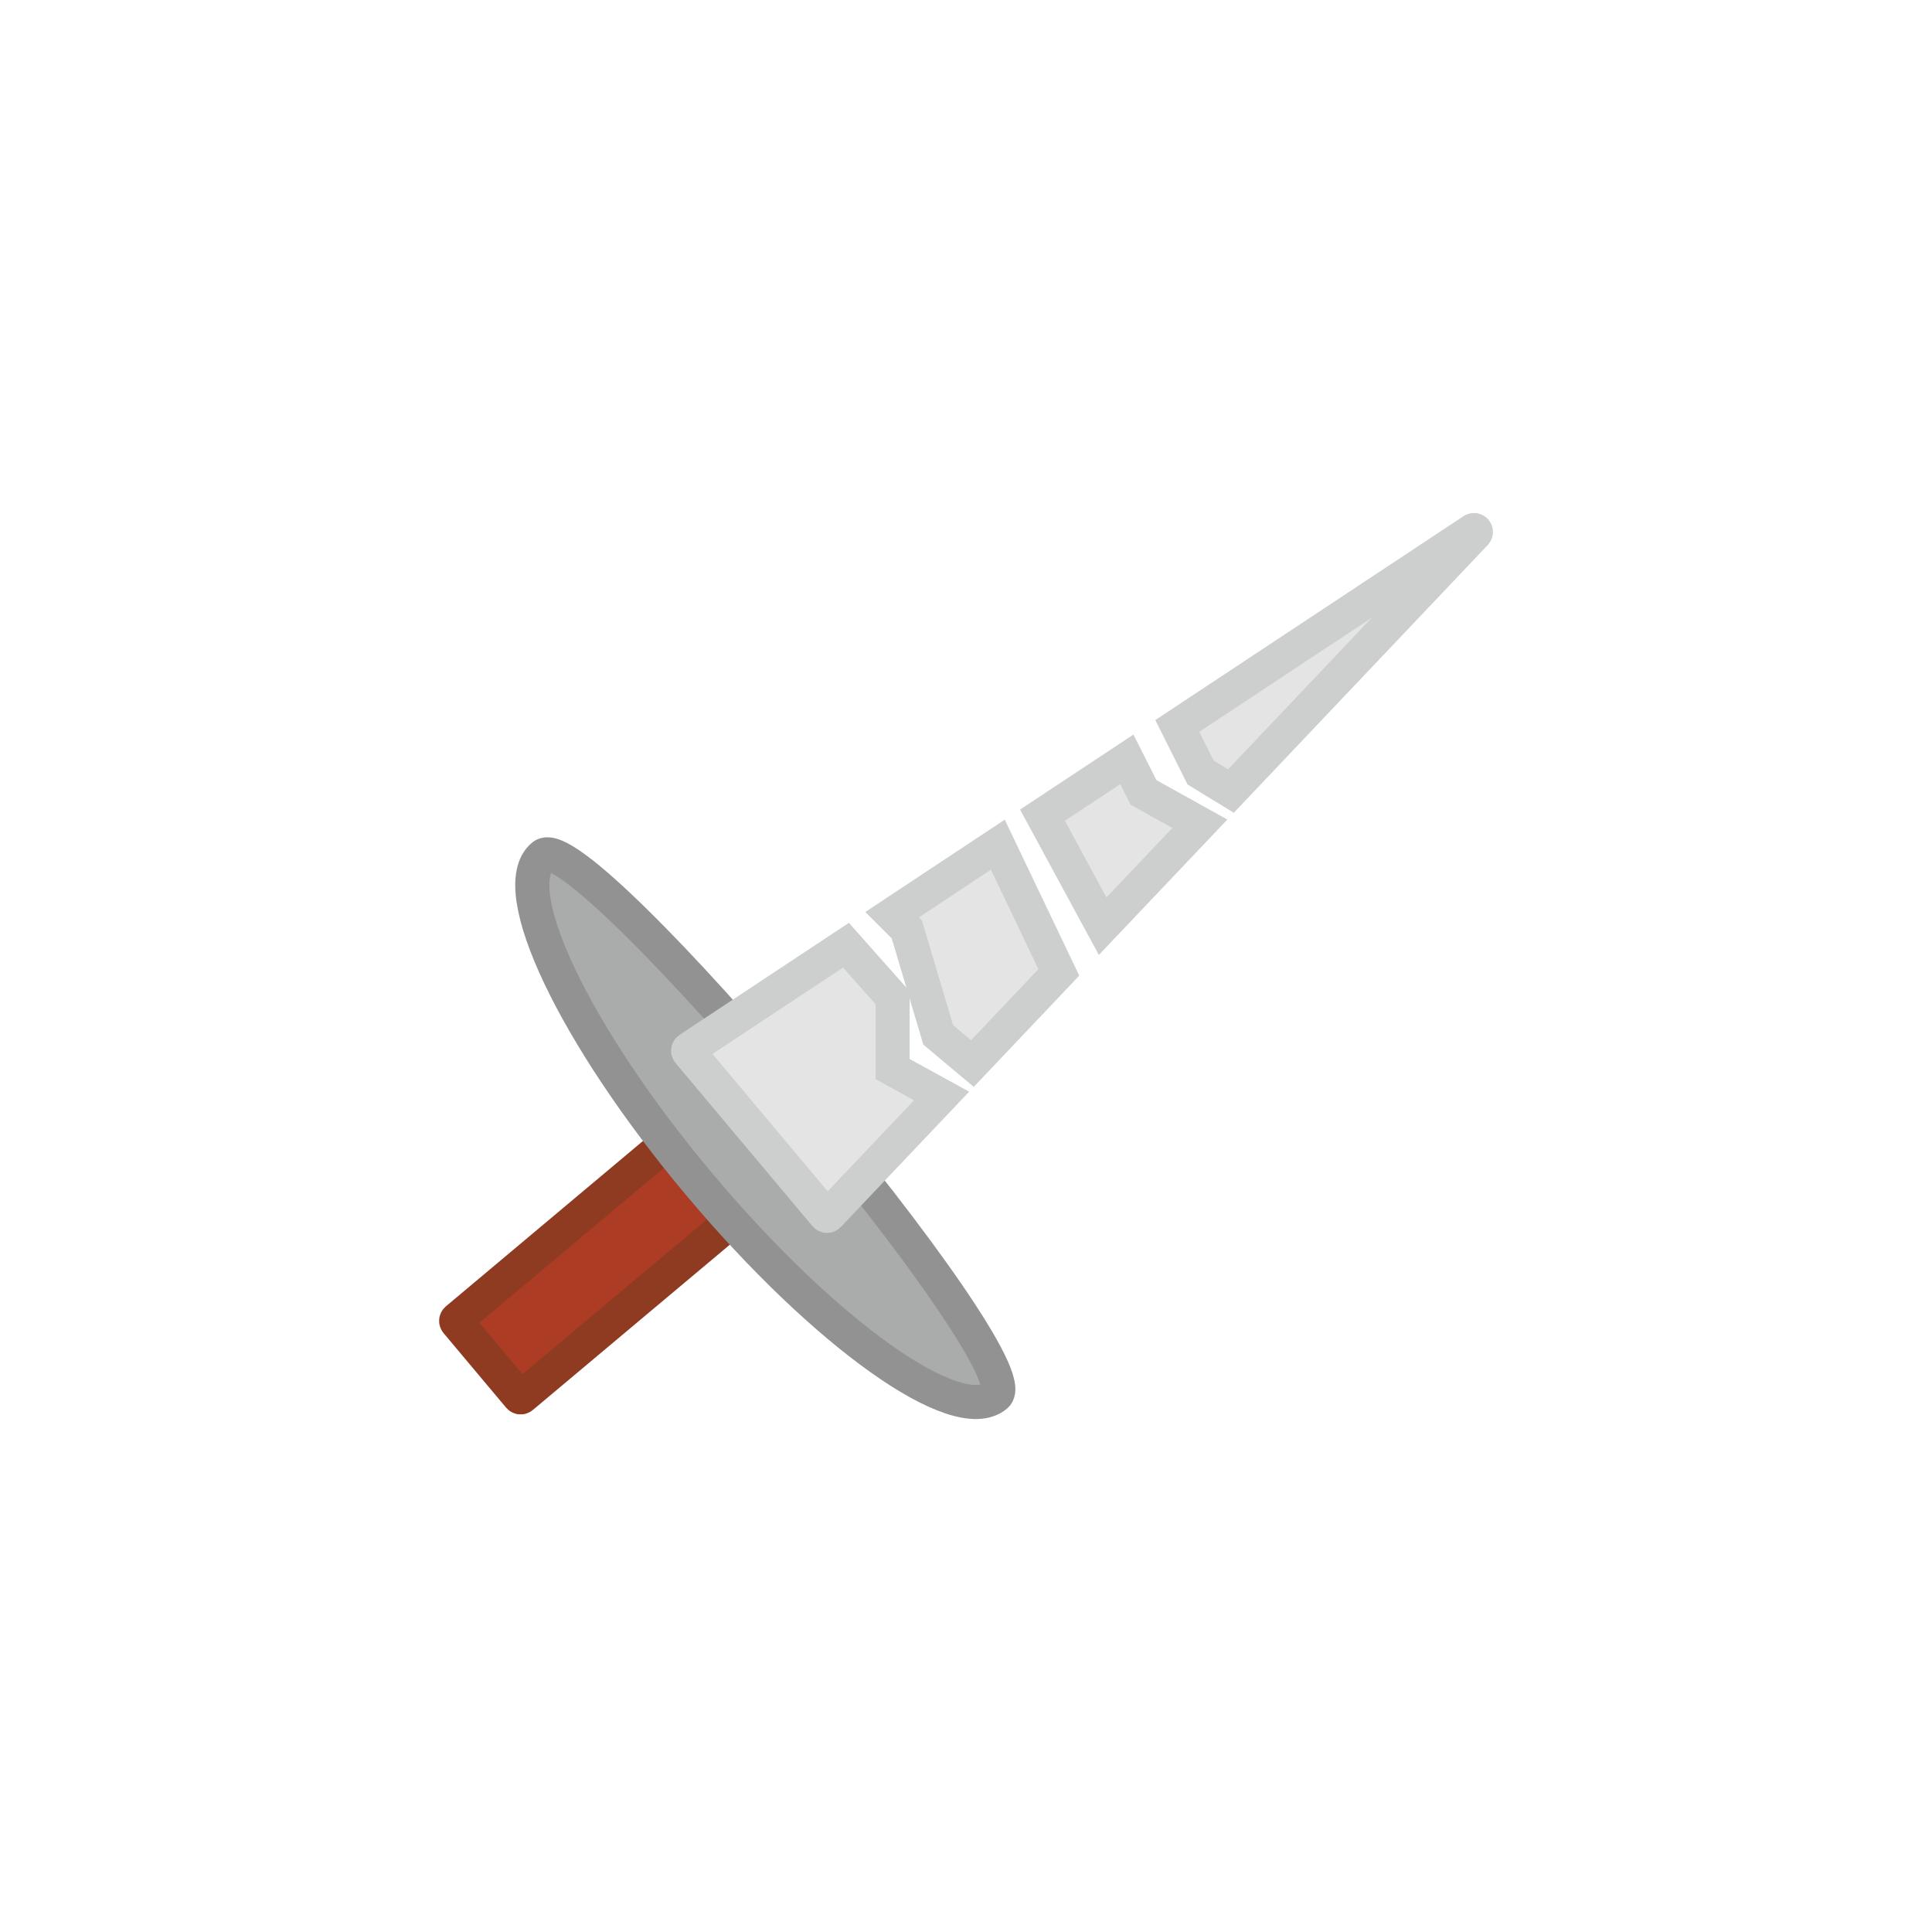
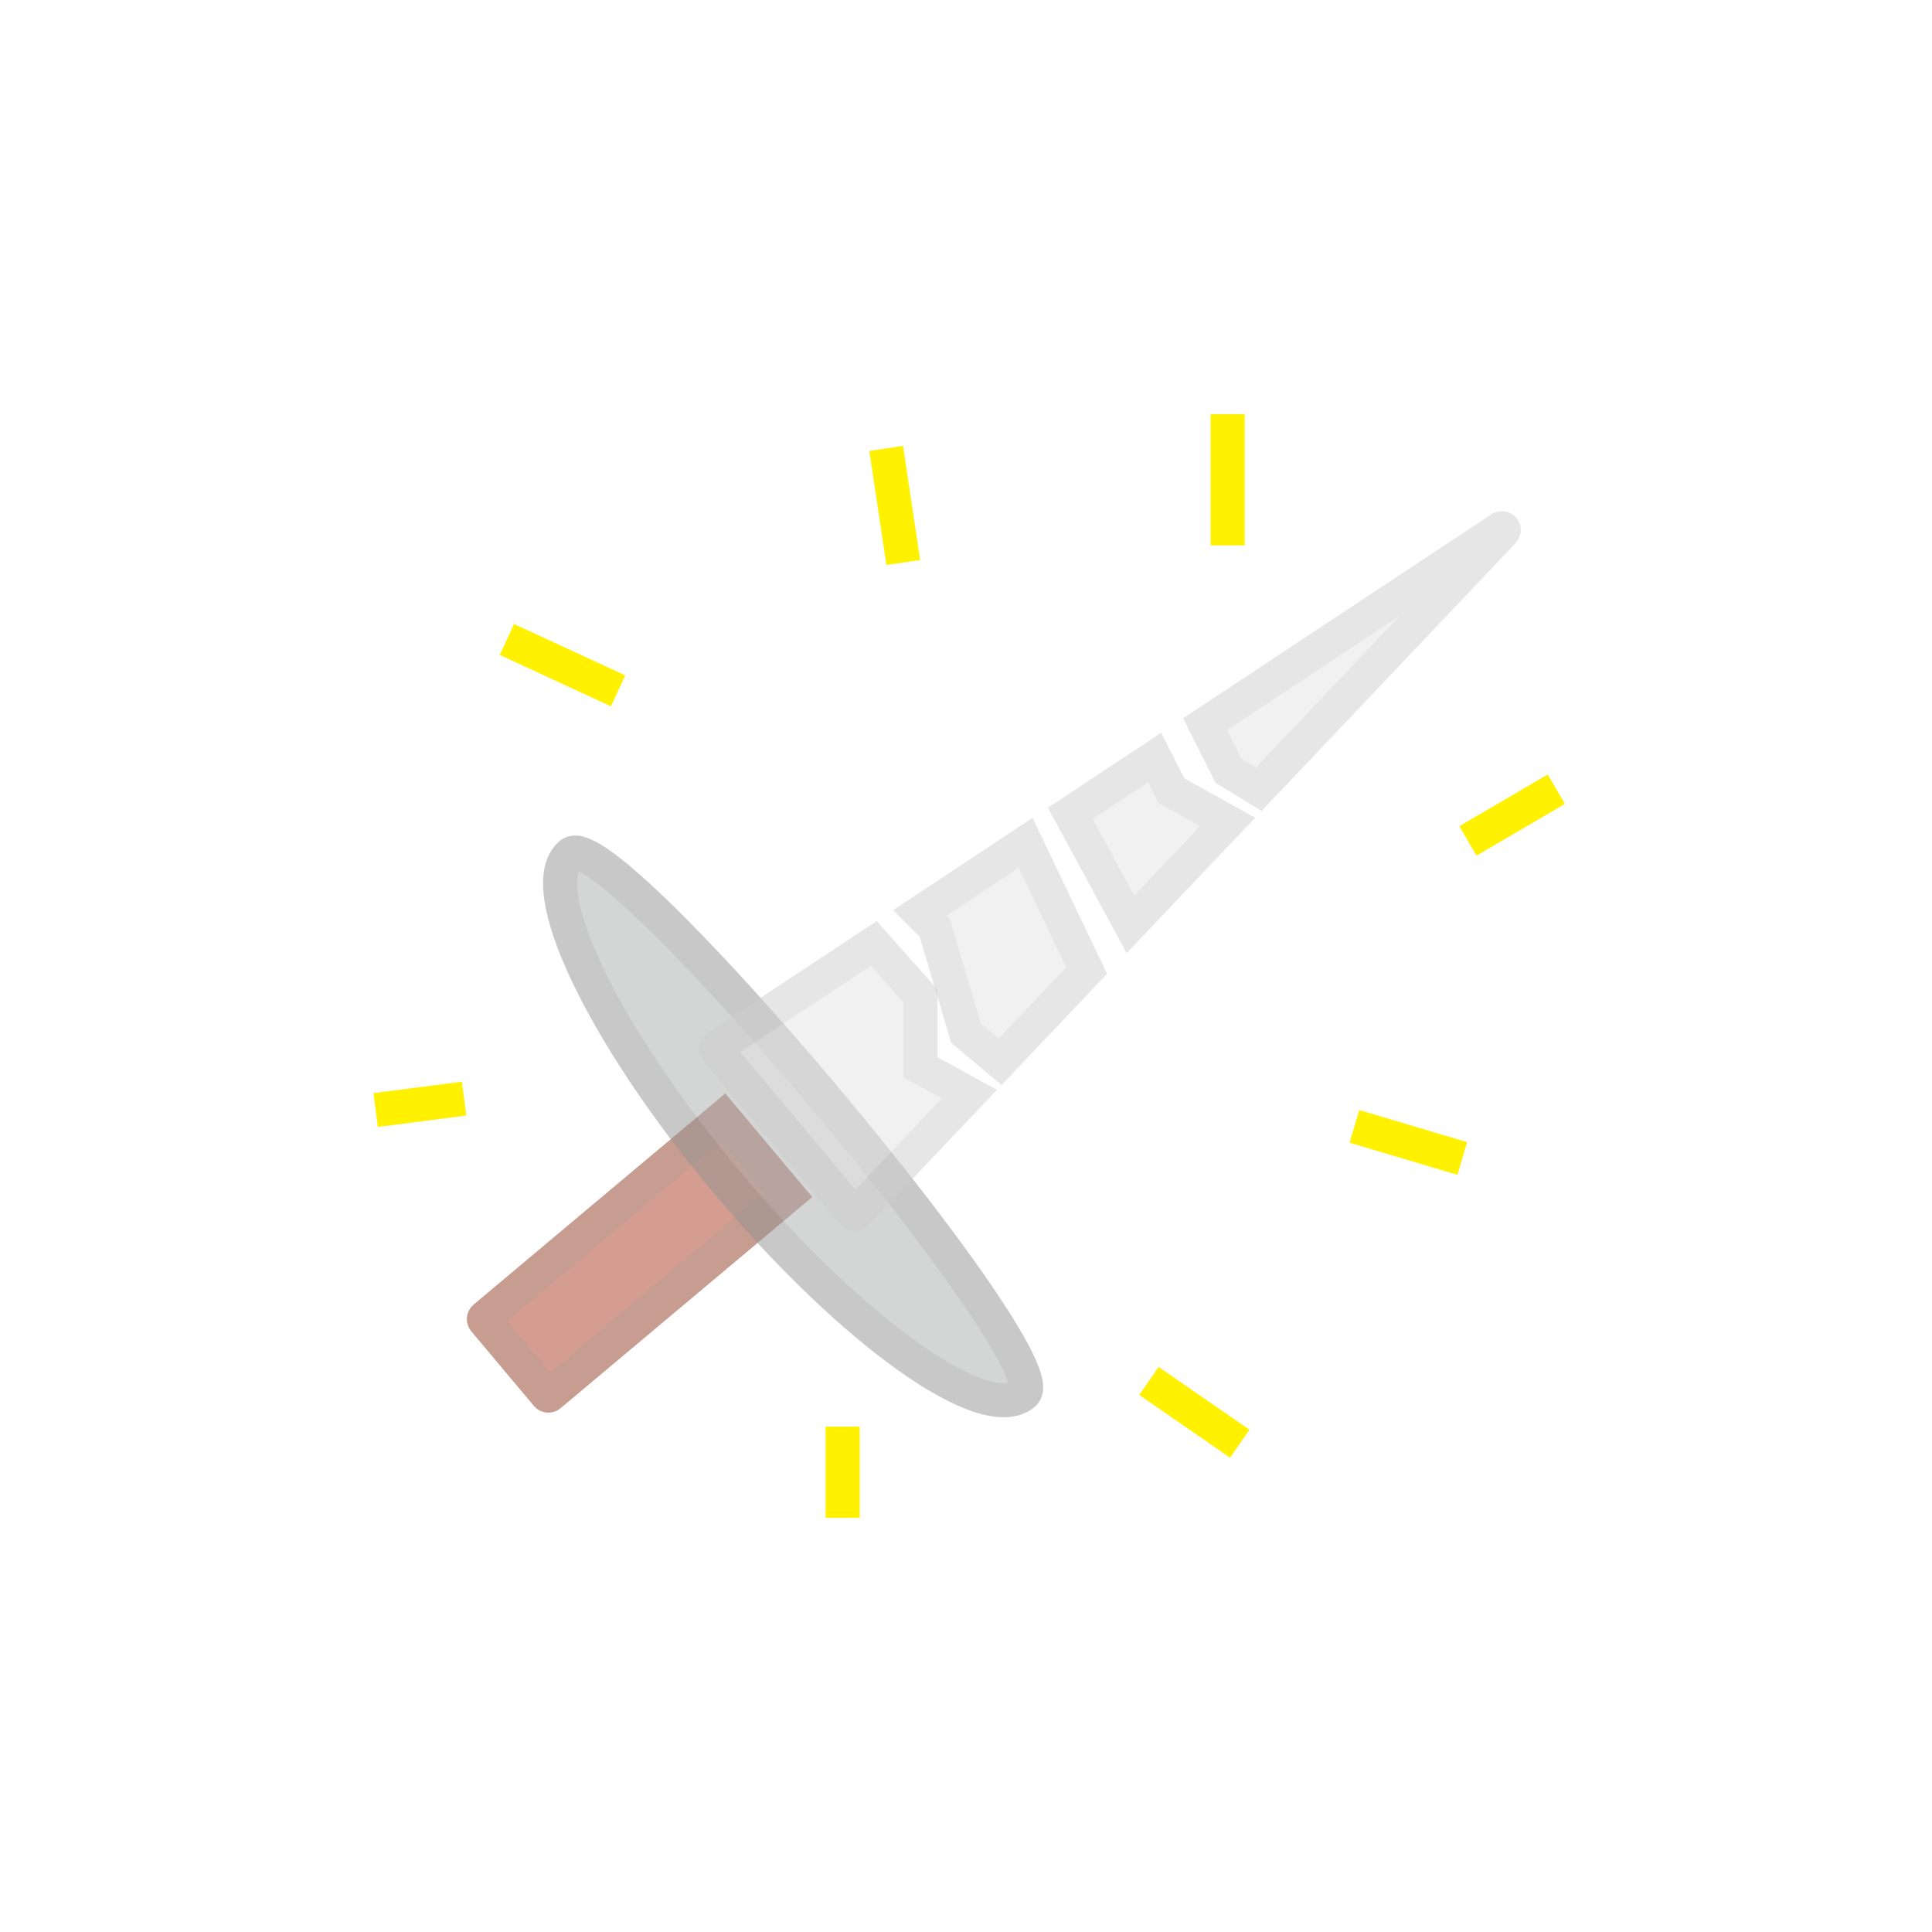
<svg xmlns="http://www.w3.org/2000/svg" id="_图层_1" data-name="图层_1" version="1.1" viewBox="0 0 283.46 283.46">
  <defs>
    <style>
      .st0 {
-         fill: #ac3c23;
-         stroke: #8e3b22;
+         fill: #aaabab;
+         stroke: #929292;
      }

-       .st0, .st1, .st2 {
+       .st0, .st1, .st2, .st3 {
        stroke-miterlimit: 10;
        stroke-width: 5px;
      }

+       .st0, .st2, .st3 {
+         opacity: .5;
+       }
+ 
      .st1 {
+         fill: none;
+         stroke: #fff100;
+       }
+ 
+       .st2 {
        fill: #e4e4e5;
        stroke: #cdcece;
      }

-       .st2 {
-         fill: #aaabab;
-         stroke: #929292;
+       .st3 {
+         fill: #ac3c23;
+         stroke: #8e3b22;
      }
    </style>
  </defs>
-   <path class="st0" d="M81.76,161.68h14.85v45.7c0,.16-.13.28-.28.28h-14.29c-.16,0-.28-.13-.28-.28v-45.7h0Z" transform="translate(173.33 -2.35) rotate(50)" />
-   <path class="st2" d="M146.13,204.76c-5.68,4.77-25.16-9.1-43.52-30.98-18.35-21.87-28.63-43.47-22.95-48.23,5.68-4.77,72.15,74.44,66.47,79.21Z" />
-   <path class="st1" d="M130.96,156.85l7.19,3.95-16.61,17.51c-.11.12-.31.12-.42-.01l-20.1-23.96c-.11-.13-.08-.33.06-.42l23.04-15.24,6.84,7.71v10.46Z" />
-   <polygon class="st1" points="146.4 123.93 155.35 142.67 142.67 156.04 137.65 151.83 133.05 136.36 130.89 134.2 146.4 123.93" />
-   <polygon class="st1" points="176.04 120.86 161.78 135.89 152.95 119.6 165.33 111.41 167.78 116.27 176.04 120.86" />
-   <path class="st1" d="M216.47,78.24l-35.87,37.82-4.45-2.72-3.42-6.83,43.38-28.7c.28-.18.59.19.36.43Z" />
+   <path class="st3" d="M85.84,161.42h14.85v45.7c0,.16-.13.28-.28.28h-14.29c-.16,0-.28-.13-.28-.28v-45.7h0Z" transform="translate(174.58 -5.57) rotate(50)" />
+   <path class="st0" d="M150.21,204.5c-5.68,4.77-25.16-9.1-43.52-30.98-18.35-21.87-28.63-43.47-22.95-48.23,5.68-4.77,72.15,74.44,66.47,79.21Z" />
+   <path class="st2" d="M135.04,156.58l7.19,3.95-16.61,17.51c-.11.12-.31.12-.42-.01l-20.1-23.96c-.11-.13-.08-.33.06-.42l23.04-15.24,6.84,7.71v10.46Z" />
+   <polygon class="st2" points="150.48 123.66 159.43 142.4 146.75 155.77 141.73 151.56 137.13 136.09 134.97 133.93 150.48 123.66" />
+   <polygon class="st2" points="180.12 120.59 165.86 135.62 157.03 119.33 169.41 111.14 171.86 116 180.12 120.59" />
+   <path class="st2" d="M220.55,77.97l-35.87,37.82-4.45-2.72-3.42-6.83,43.38-28.7c.28-.18.59.19.36.43Z" />
+   <line class="st1" x1="123.63" y1="209.31" x2="123.63" y2="222.69" />
+   <line class="st1" x1="168.57" y1="202.61" x2="181.9" y2="211.82" />
+   <line class="st1" x1="198.72" y1="165.26" x2="214.54" y2="169.97" />
+   <line class="st1" x1="215.37" y1="123.38" x2="228.34" y2="115.79" />
+   <line class="st1" x1="180.12" y1="80.02" x2="180.12" y2="60.77" />
+   <line class="st1" x1="132.53" y1="82.53" x2="130.02" y2="65.79" />
+   <line class="st1" x1="90.69" y1="101.36" x2="74.37" y2="93.82" />
+   <line class="st1" x1="68.09" y1="161.19" x2="55.12" y2="162.86" />
</svg>
